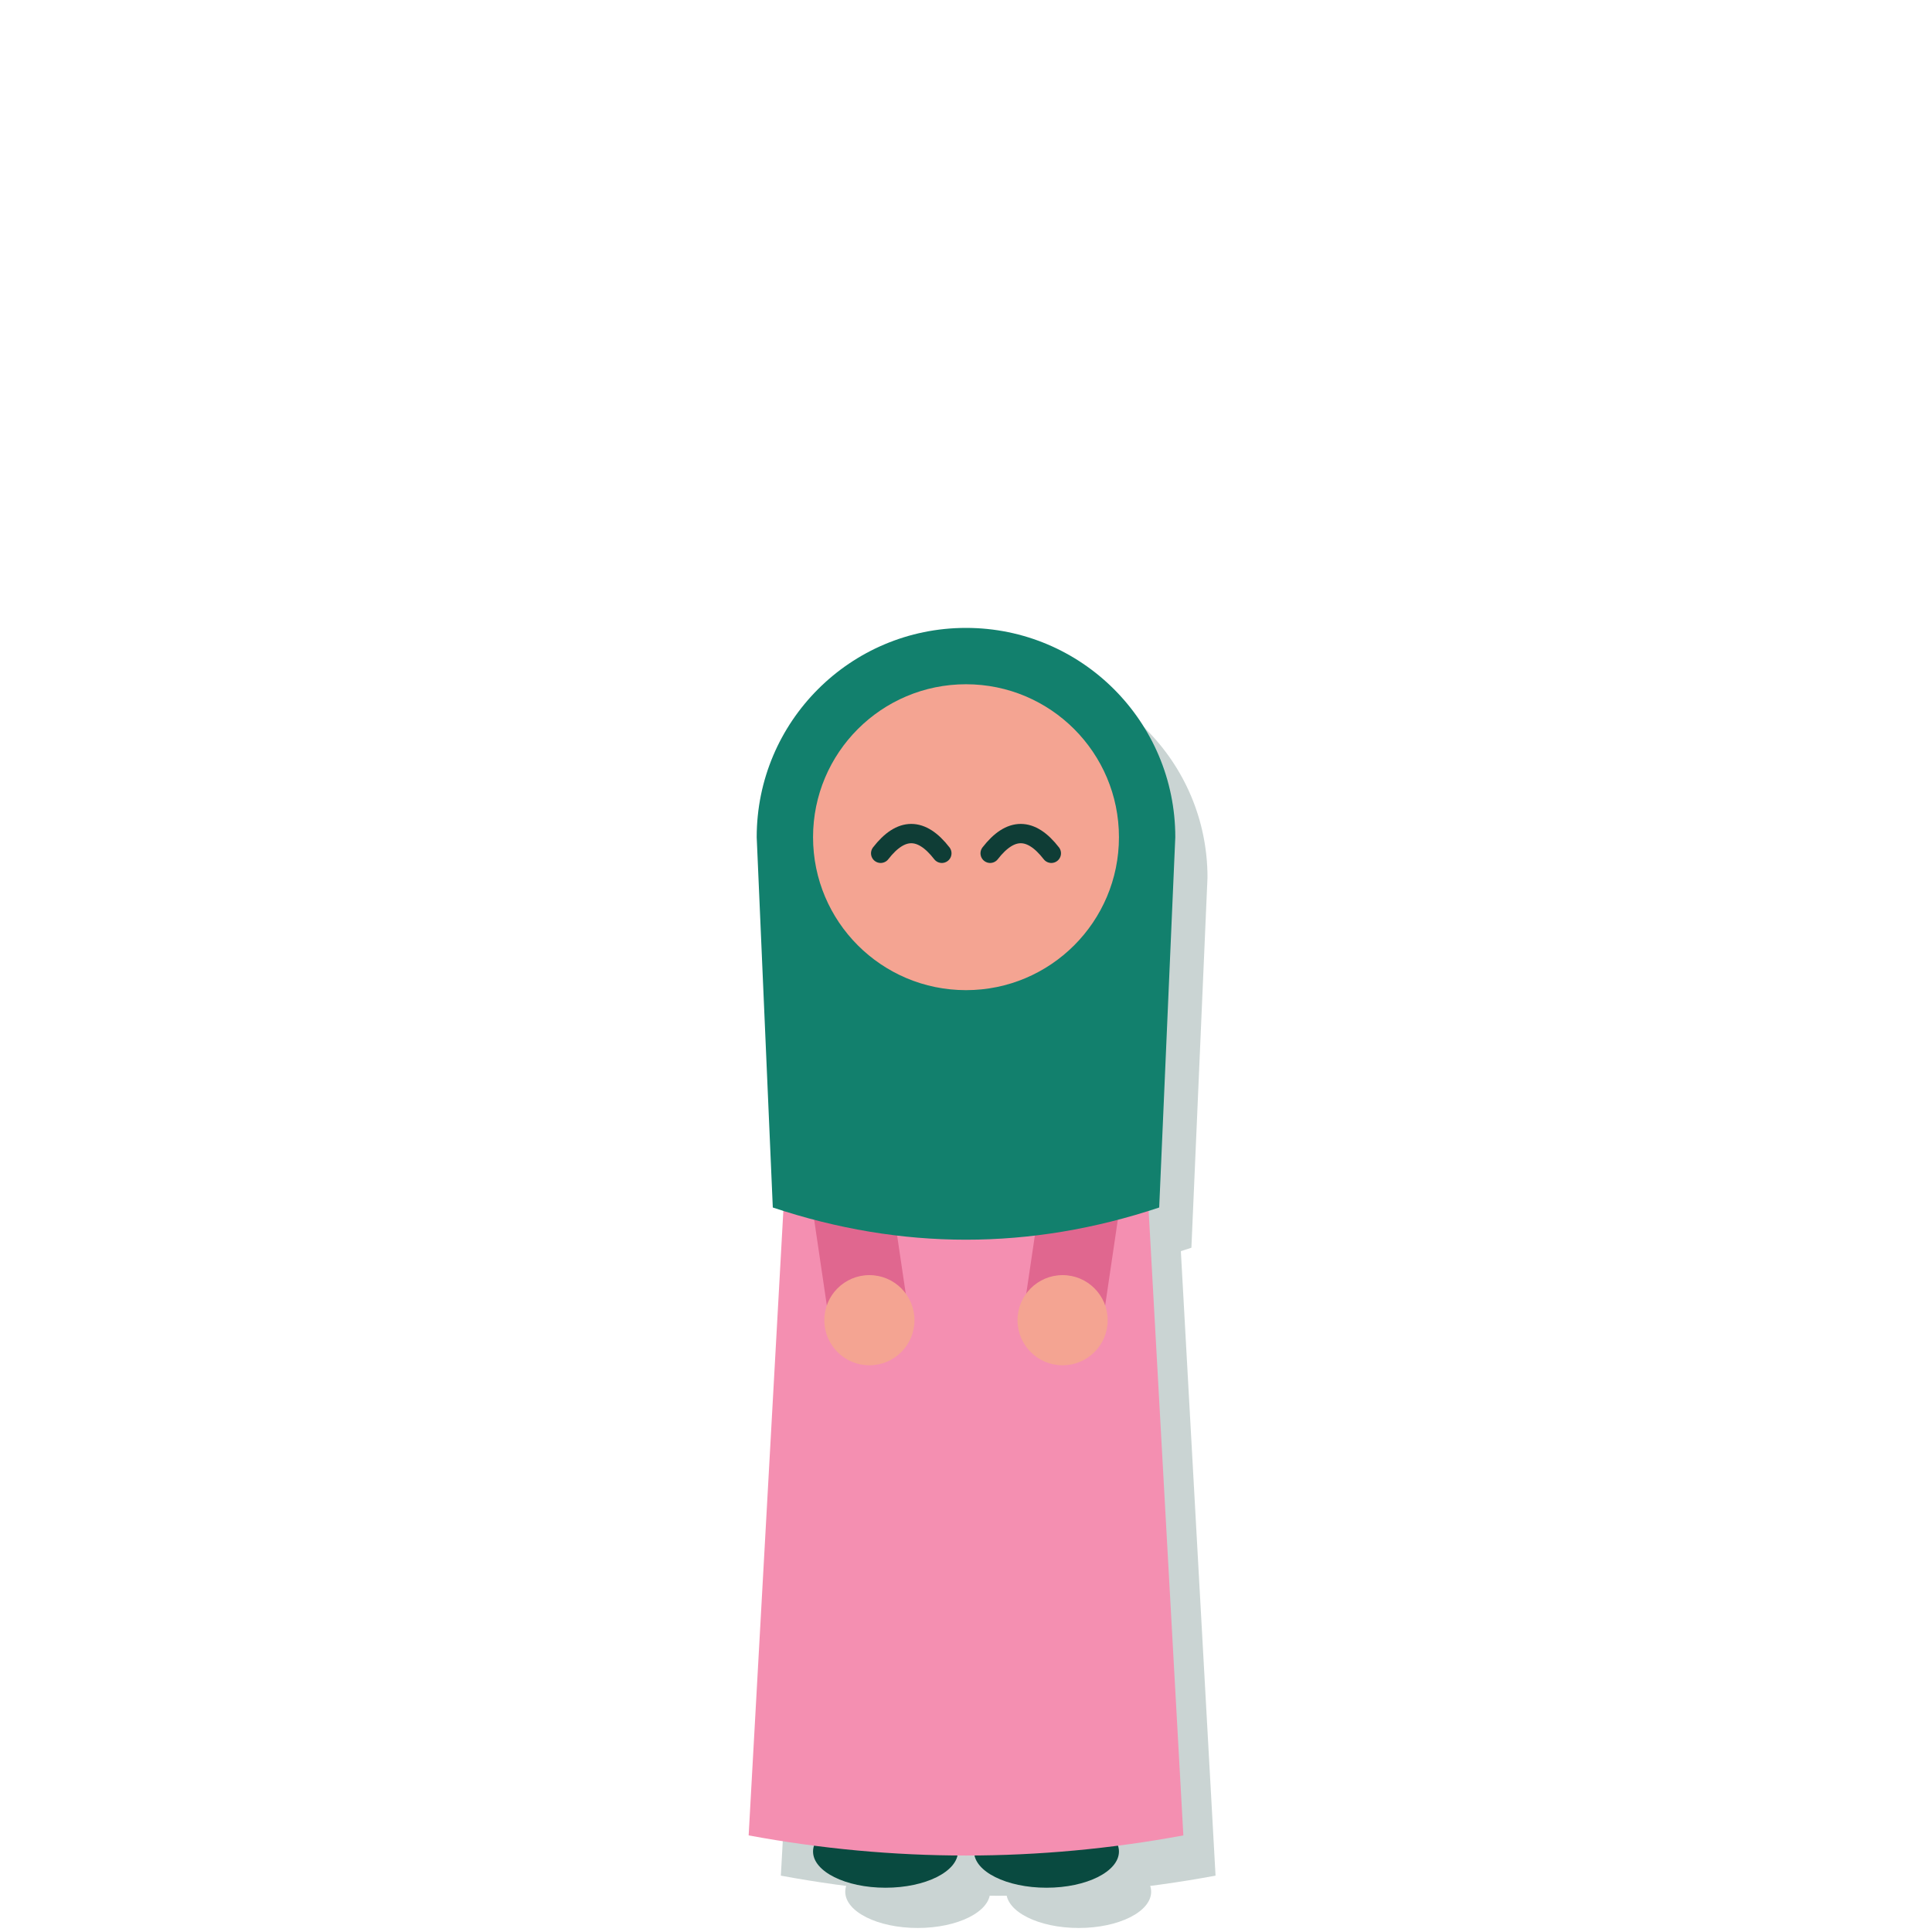
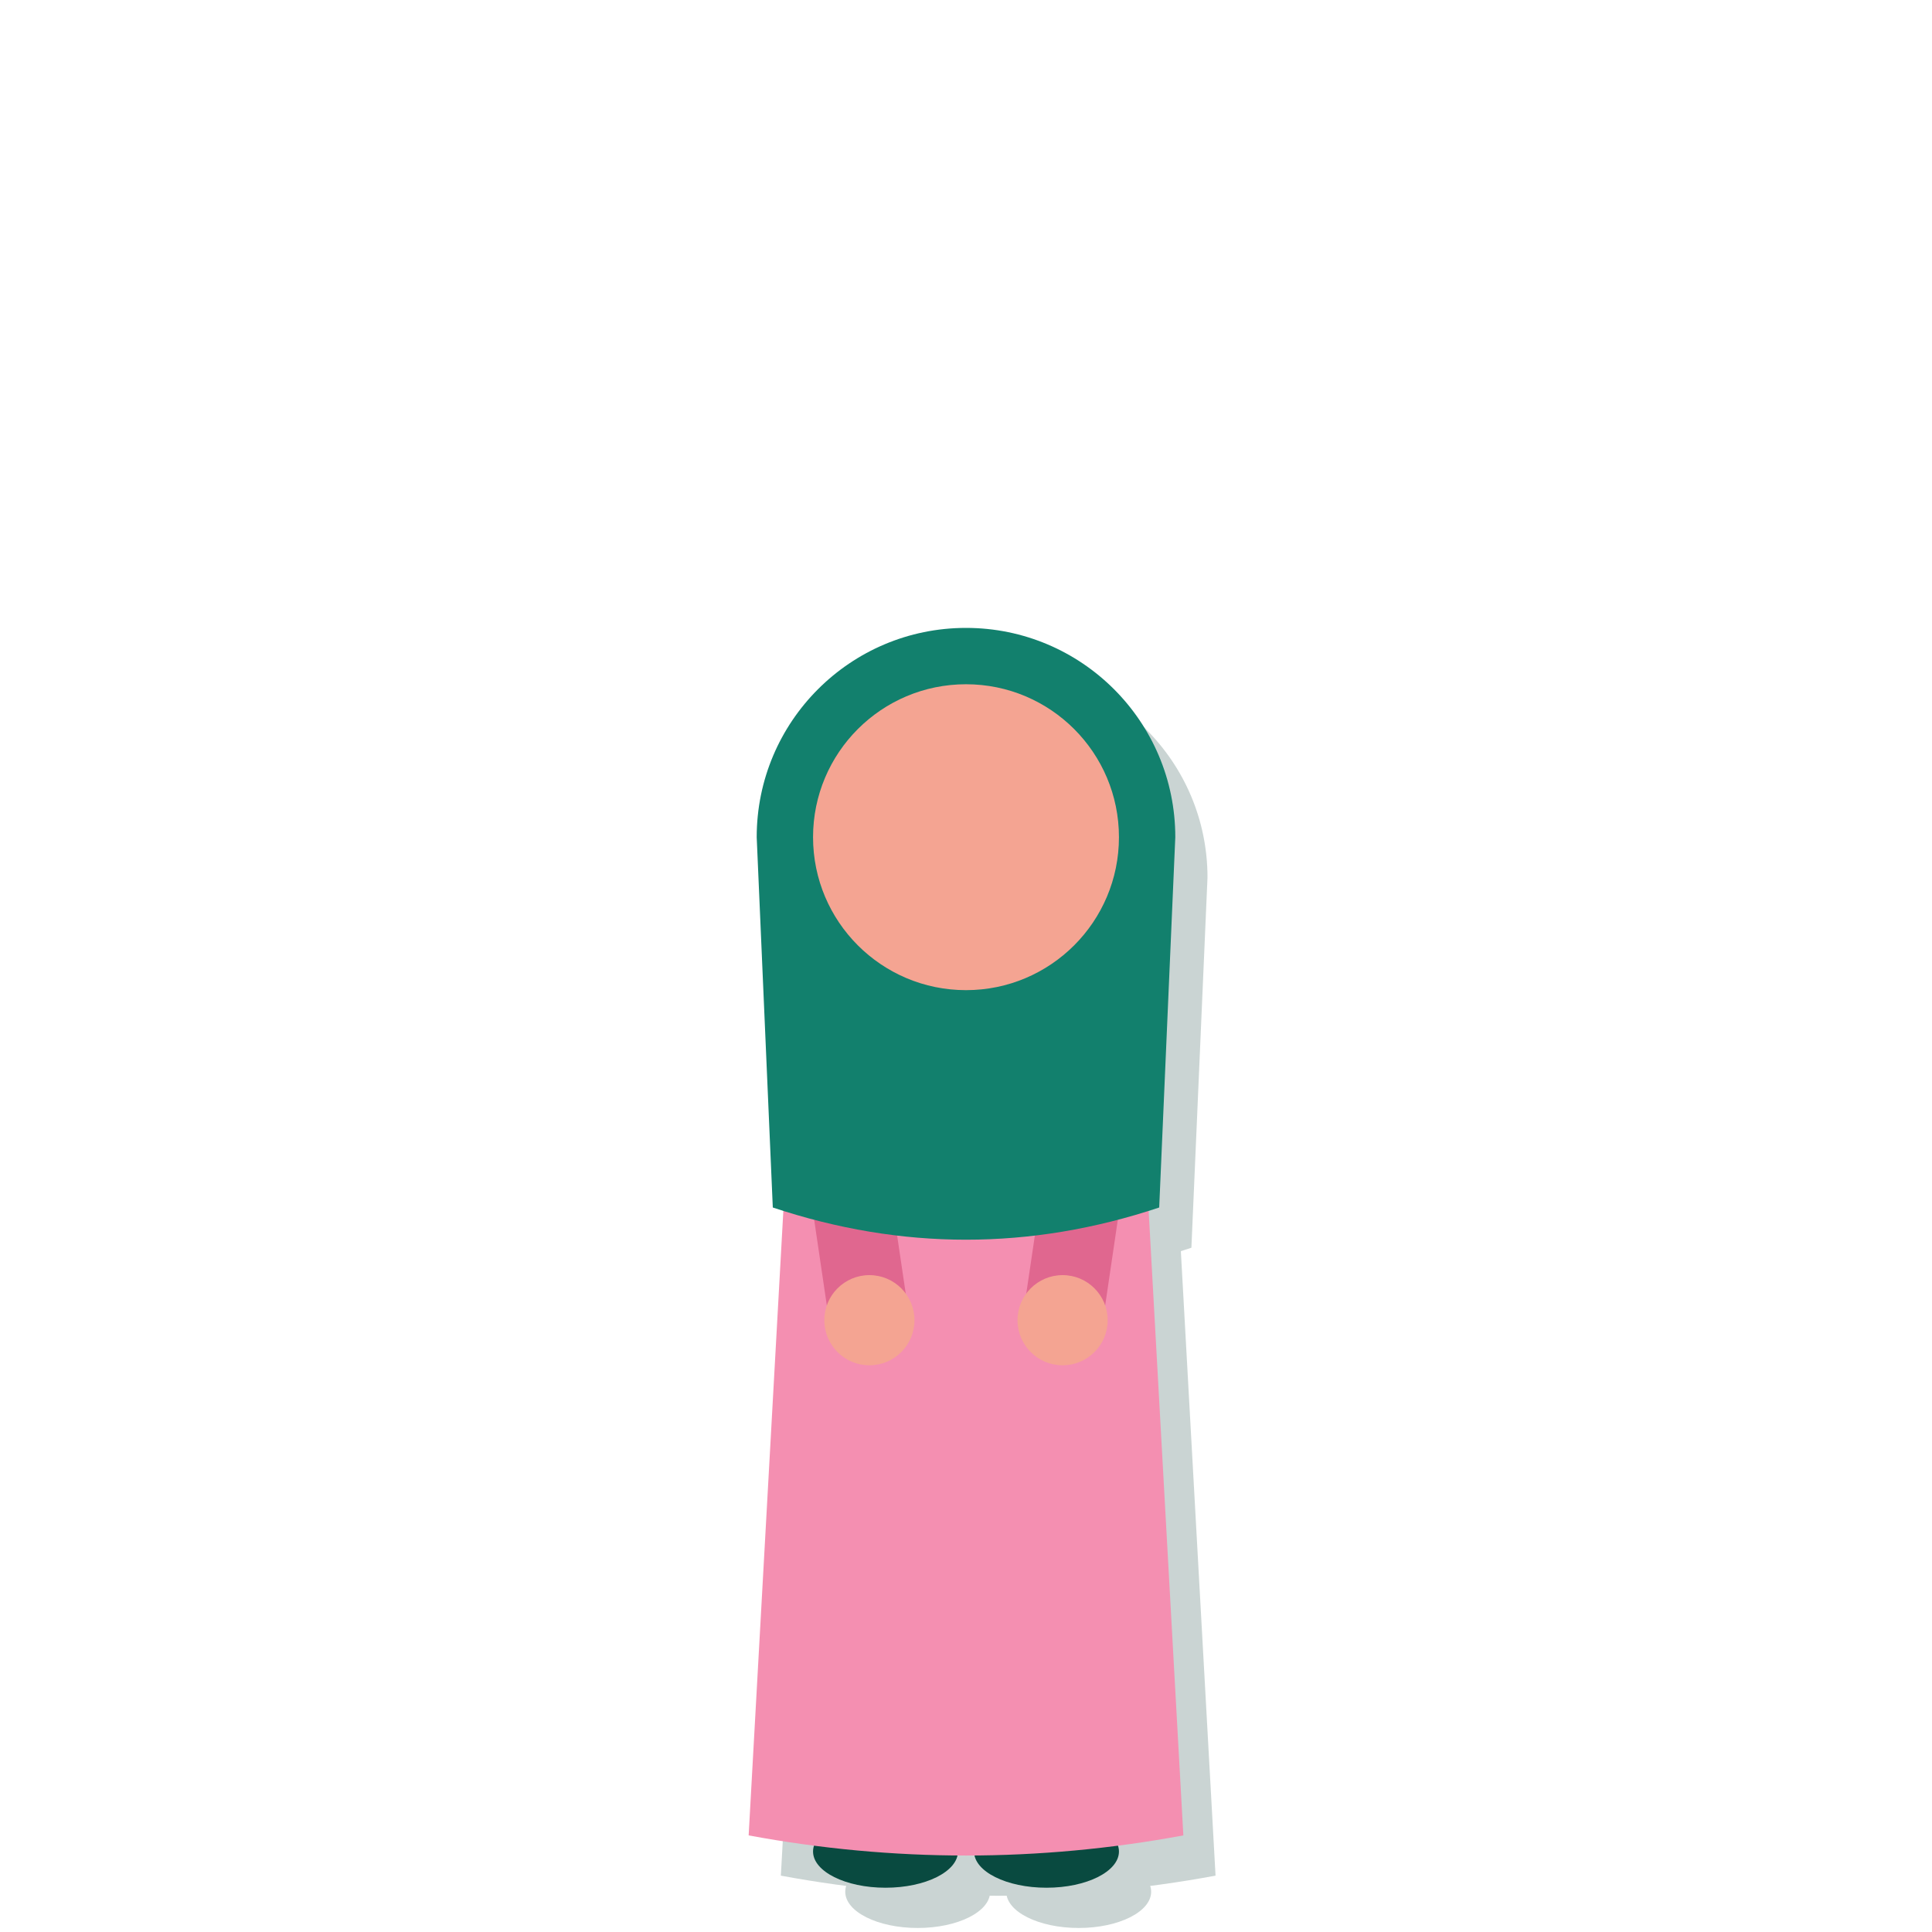
<svg xmlns="http://www.w3.org/2000/svg" viewBox="0 0 240 240">
  <g transform="translate(4 5)" opacity="0.22">
    <ellipse cx="110" cy="230" rx="9" ry="4.5" fill="#0F3D36" />
    <ellipse cx="130" cy="230" rx="9" ry="4.5" fill="#0F3D36" />
    <path d="M98 138 Q98 128 108 128 L132 128 Q142 128 142 138 L147 228 Q120 233 93 228 Z" fill="#0F3D36" />
    <polygon points="99.1,137.7 103.1,164.8 112.9,163.3 108.9,136.3" fill="#0F3D36" />
    <circle cx="104" cy="137" r="5" fill="#0F3D36" />
    <circle cx="108" cy="164" r="5.6" fill="#0F3D36" />
    <polygon points="131.1,136.3 127.1,163.3 136.9,164.8 140.9,137.7" fill="#0F3D36" />
    <circle cx="136" cy="137" r="5" fill="#0F3D36" />
    <circle cx="132" cy="164" r="5.6" fill="#0F3D36" />
    <rect x="115" y="119" width="10" height="11" fill="#0F3D36" />
    <path d="M94 104 A26 26 0 0 1 146 104 L144 150 Q120 158 96 150 Z" fill="#0F3D36" />
    <circle cx="120" cy="104" r="19" fill="#0F3D36" />
  </g>
  <ellipse cx="110" cy="230" rx="9" ry="4.5" fill="#094A40" />
  <ellipse cx="130" cy="230" rx="9" ry="4.5" fill="#094A40" />
  <path d="M98 138 Q98 128 108 128 L132 128 Q142 128 142 138 L147 228 Q120 233 93 228 Z" fill="#F48FB1" />
  <polygon points="99.1,137.7 103.1,164.8 112.9,163.3 108.9,136.3" fill="#E0678F" />
  <circle cx="104" cy="137" r="5" fill="#E0678F" />
  <circle cx="108" cy="164" r="5.6" fill="#F4A492" />
  <polygon points="131.1,136.3 127.1,163.3 136.9,164.8 140.9,137.7" fill="#E0678F" />
  <circle cx="136" cy="137" r="5" fill="#E0678F" />
  <circle cx="132" cy="164" r="5.6" fill="#F4A492" />
  <rect x="115" y="119" width="10" height="11" fill="#F4A492" />
  <path d="M94 104 A26 26 0 0 1 146 104 L144 150 Q120 158 96 150 Z" fill="#12806D" />
  <circle cx="120" cy="104" r="19" fill="#F4A492" />
-   <path d="M109.4 106 Q113.2 101.1 117 106" fill="none" stroke="#0F3D36" stroke-width="2.4" stroke-linecap="round" stroke-linejoin="round" />
-   <path d="M123 106 Q126.8 101.1 130.6 106" fill="none" stroke="#0F3D36" stroke-width="2.4" stroke-linecap="round" stroke-linejoin="round" />
</svg>
